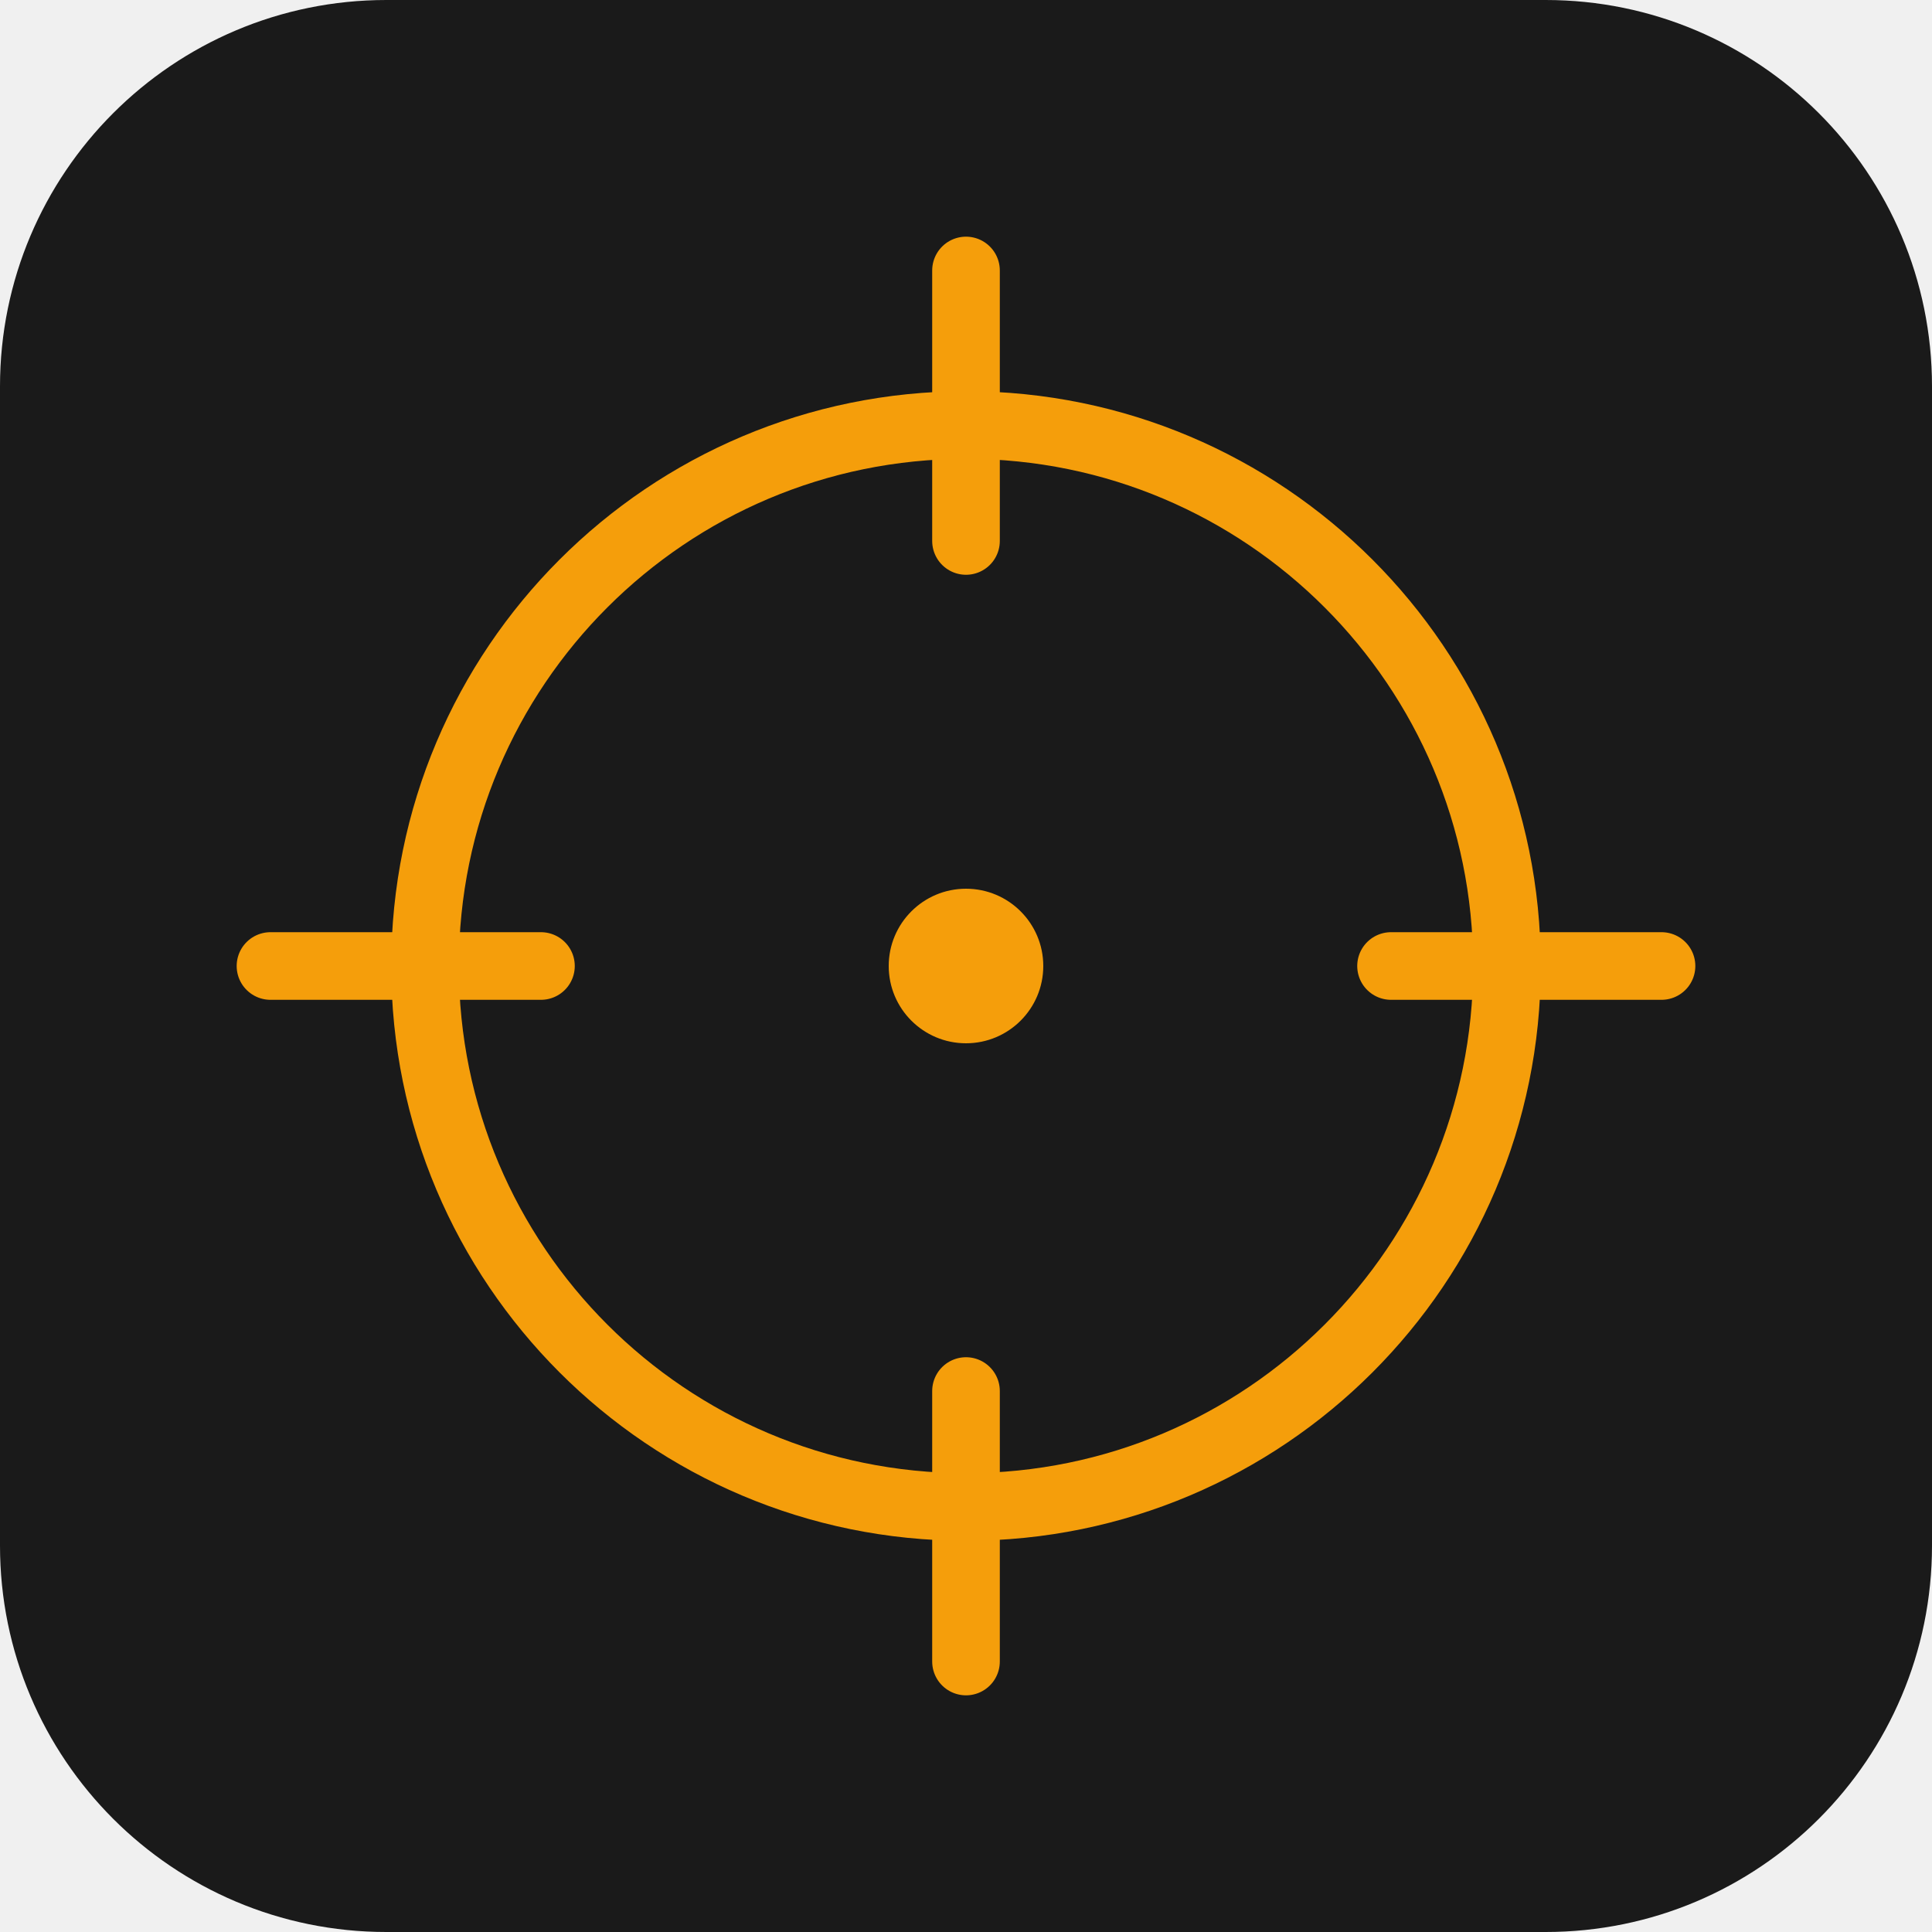
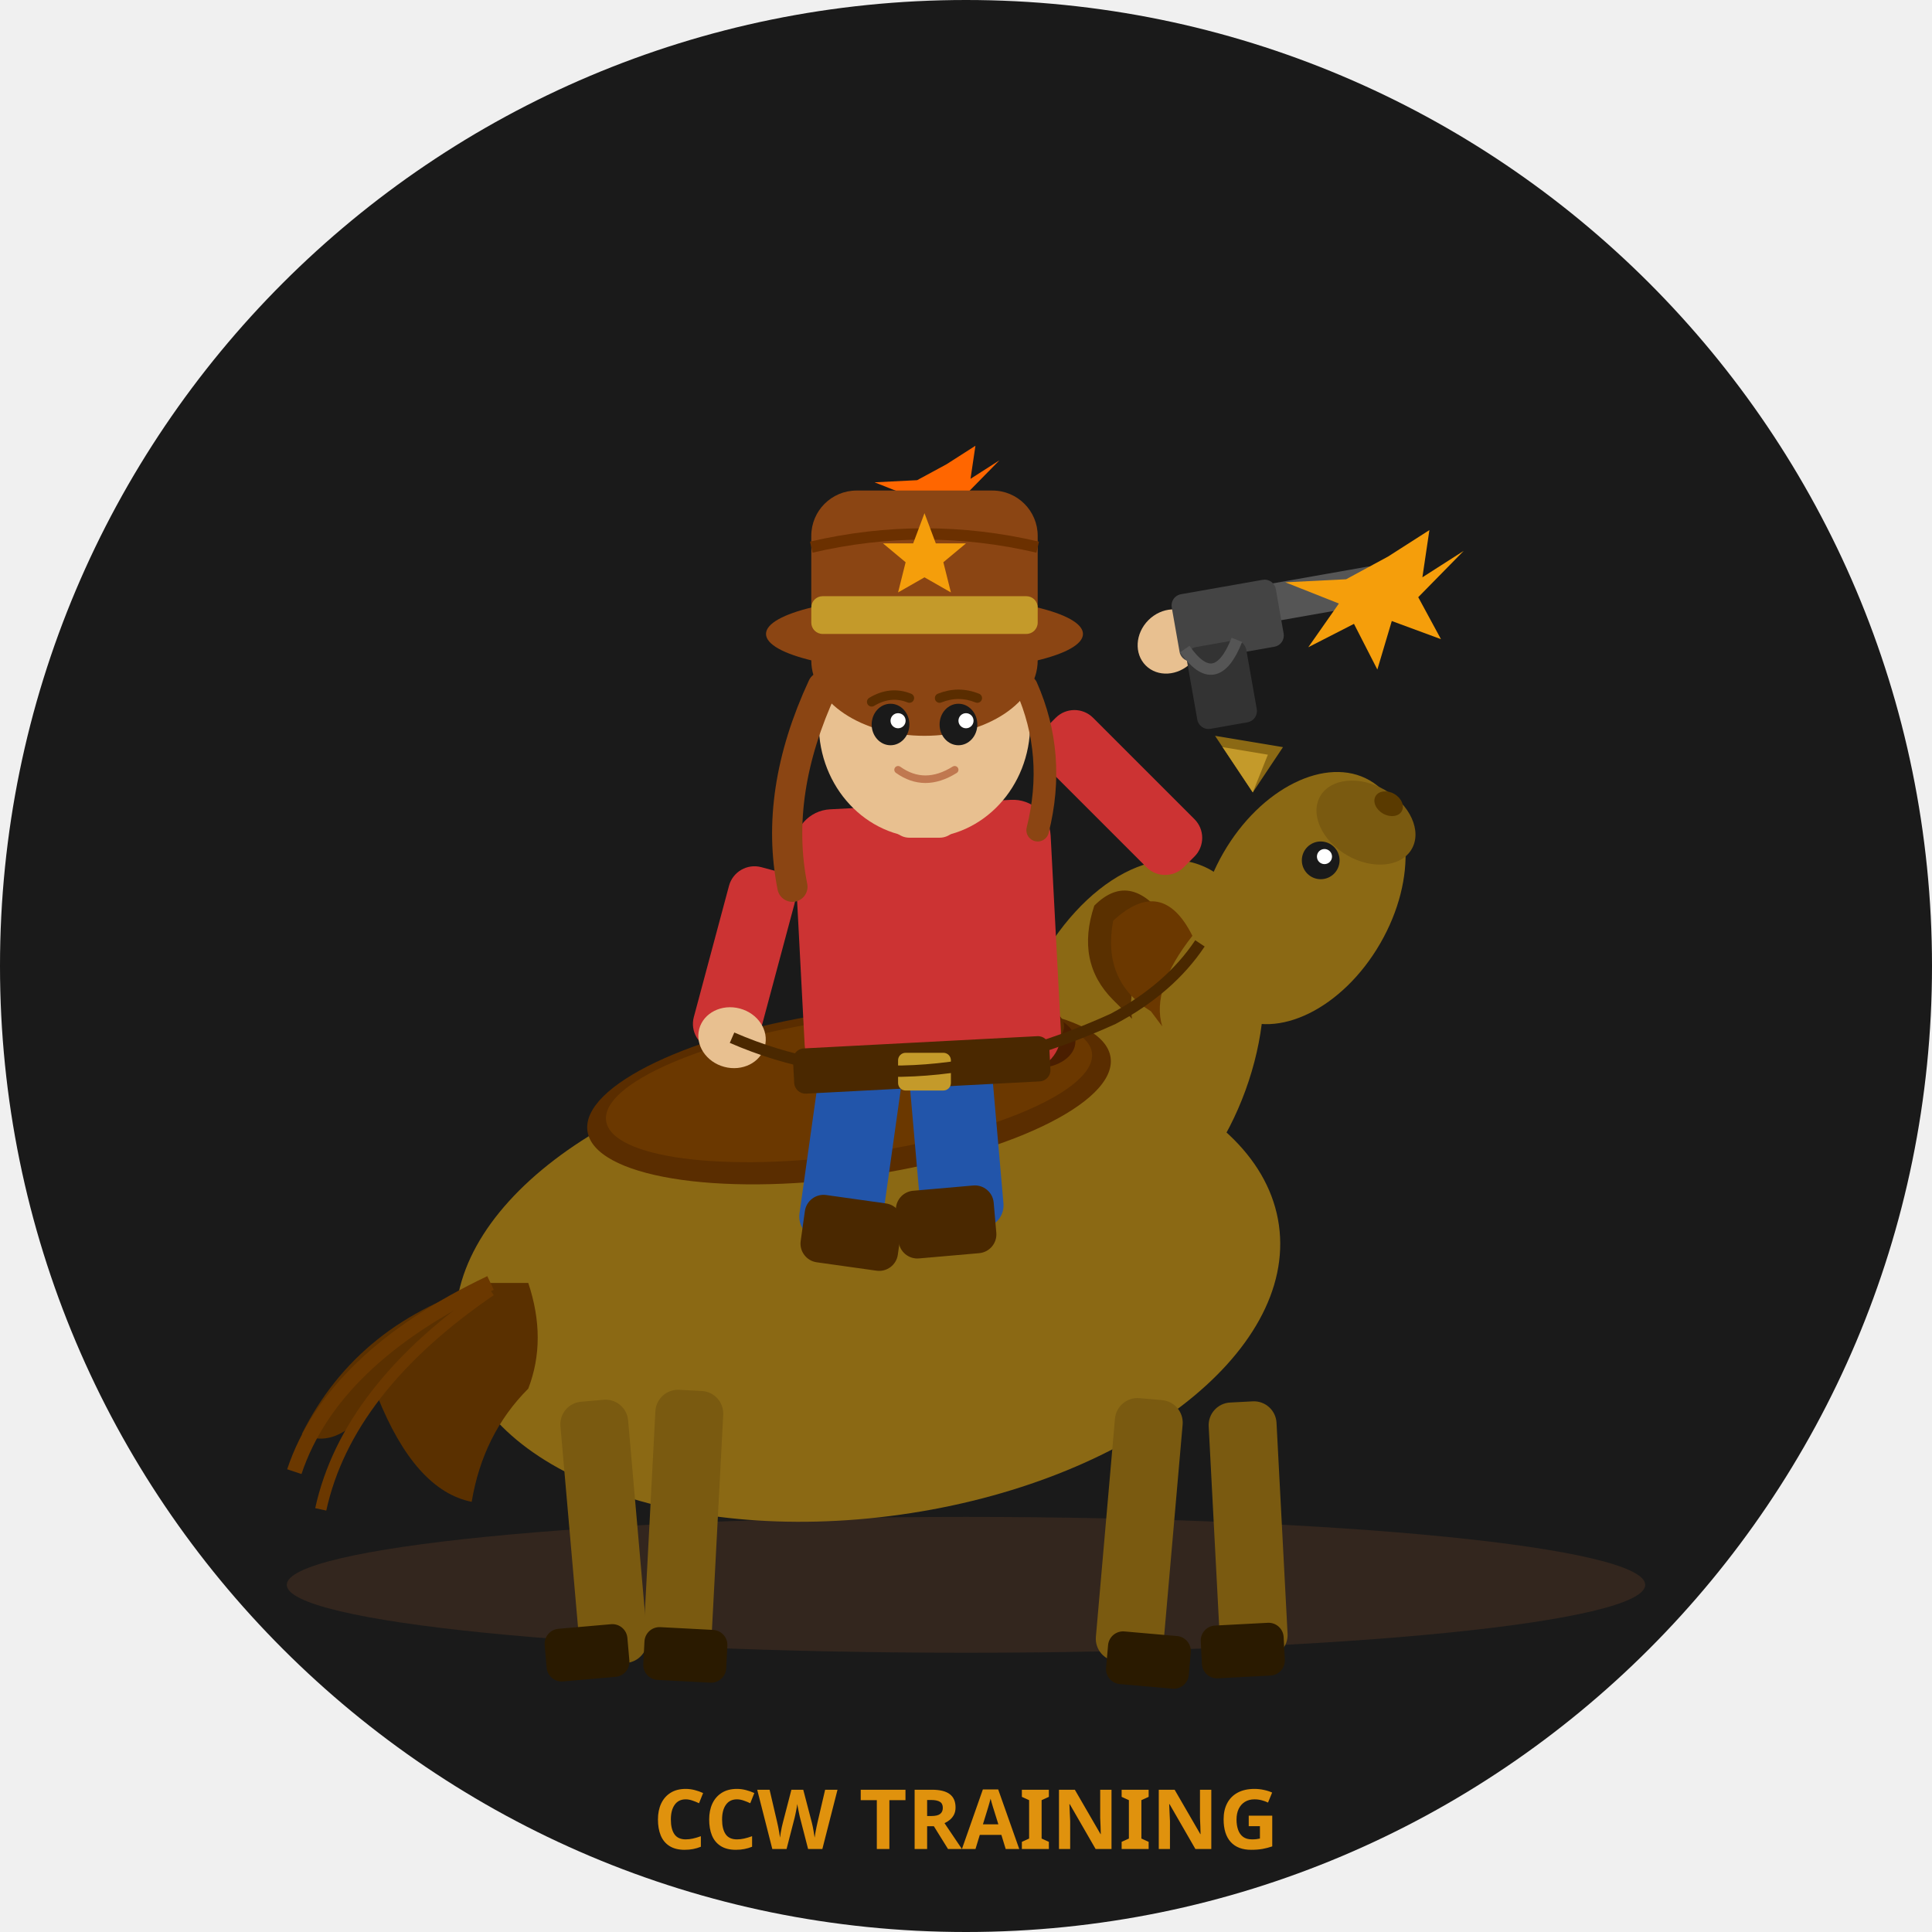
- <svg xmlns="http://www.w3.org/2000/svg" viewBox="0 0 100 100" width="512" height="512">
-   <rect width="100" height="100" rx="20" fill="#1a1a1a" />
-   <circle cx="50" cy="50" r="28" stroke="#f59e0b" stroke-width="3.5" fill="none" />
-   <line x1="50" y1="14" x2="50" y2="28" stroke="#f59e0b" stroke-width="3.5" stroke-linecap="round" />
-   <line x1="50" y1="72" x2="50" y2="86" stroke="#f59e0b" stroke-width="3.5" stroke-linecap="round" />
-   <line x1="14" y1="50" x2="28" y2="50" stroke="#f59e0b" stroke-width="3.5" stroke-linecap="round" />
-   <line x1="72" y1="50" x2="86" y2="50" stroke="#f59e0b" stroke-width="3.5" stroke-linecap="round" />
-   <circle cx="50" cy="50" r="4" fill="#f59e0b" />
+ <svg xmlns="http://www.w3.org/2000/svg" viewBox="0 0 512 512">
+   <circle cx="256" cy="256" r="256" fill="#1a1a1a" />
+   <ellipse cx="256" cy="420" rx="180" ry="18" fill="#3d2b1f" opacity="0.7" />
+   <ellipse cx="230" cy="340" rx="110" ry="62" fill="#8B6914" transform="rotate(-8,230,340)" />
+   <ellipse cx="300" cy="278" rx="32" ry="52" fill="#8B6914" transform="rotate(20,300,278)" />
+   <ellipse cx="345" cy="238" rx="24" ry="36" fill="#8B6914" transform="rotate(30,345,238)" />
+   <ellipse cx="362" cy="218" rx="14" ry="10" fill="#7a5a10" transform="rotate(30,362,218)" />
+   <circle cx="350" cy="228" r="5" fill="#1a1a1a" />
+   <circle cx="351" cy="227" r="2" fill="#fff" />
+   <ellipse cx="368" cy="213" rx="4" ry="3" fill="#5a3a00" transform="rotate(30,368,213)" />
+   <polygon points="332,210 322,195 340,198" fill="#8B6914" />
+   <polygon points="332,210 324,198 336,200" fill="#c49a2a" />
+   <path d="M295,265 Q285,255 290,240 Q300,230 310,245 Q298,258 300,270" fill="#5a3000" />
+   <path d="M305,268 Q292,260 295,244 Q308,232 316,248 Q305,262 308,272" fill="#6b3800" />
+   <rect x="296" y="370" width="18" height="70" rx="6" fill="#7a5a10" transform="rotate(5,296,370)" />
+   <rect x="320" y="372" width="18" height="68" rx="6" fill="#7a5a10" transform="rotate(-3,320,372)" />
+   <rect x="294" y="432" width="22" height="14" rx="4" fill="#2a1a00" transform="rotate(5,294,432)" />
+   <rect x="318" y="431" width="22" height="14" rx="4" fill="#2a1a00" transform="rotate(-3,318,431)" />
+   <rect x="148" y="372" width="18" height="70" rx="6" fill="#7a5a10" transform="rotate(-5,148,372)" />
+   <rect x="174" y="368" width="18" height="72" rx="6" fill="#7a5a10" transform="rotate(3,174,368)" />
+   <rect x="144" y="432" width="22" height="14" rx="4" fill="#2a1a00" transform="rotate(-5,144,432)" />
+   <rect x="171" y="431" width="22" height="14" rx="4" fill="#2a1a00" transform="rotate(3,171,431)" />
+   <path d="M130,340 Q95,350 80,380 Q90,385 100,370 Q110,395 125,398 Q128,380 140,368 Q145,355 140,340Z" fill="#5a3000" />
+   <path d="M130,340 Q88,360 78,390" stroke="#6b3800" stroke-width="4" fill="none" />
+   <path d="M130,342 Q92,368 85,400" stroke="#6b3800" stroke-width="3" fill="none" />
+   <ellipse cx="225" cy="290" rx="70" ry="22" fill="#5a2d00" transform="rotate(-8,225,290)" />
+   <ellipse cx="225" cy="288" rx="65" ry="18" fill="#6b3800" transform="rotate(-8,225,288)" />
+   <ellipse cx="275" cy="276" rx="10" ry="7" fill="#4a1e00" />
+   <ellipse cx="275" cy="272" rx="7" ry="5" fill="#5a2d00" />
+   <rect x="218" y="278" width="22" height="50" rx="6" fill="#2255aa" transform="rotate(8,218,278)" />
+   <rect x="240" y="275" width="22" height="52" rx="6" fill="#2255aa" transform="rotate(-5,240,275)" />
+   <rect x="214" y="316" width="26" height="18" rx="5" fill="#4a2800" transform="rotate(8,214,316)" />
+   <rect x="237" y="316" width="26" height="18" rx="5" fill="#4a2800" transform="rotate(-5,237,316)" />
+   <rect x="210" y="215" width="68" height="72" rx="10" fill="#cc3333" transform="rotate(-3,210,215)" />
+   <rect x="210" y="278" width="68" height="12" rx="3" fill="#4a2800" transform="rotate(-3,210,278)" />
+   <rect x="238" y="279" width="14" height="10" rx="2" fill="#c49a2a" />
+   <rect x="195" y="228" width="18" height="50" rx="7" fill="#cc3333" transform="rotate(15,195,228)" />
+   <ellipse cx="194" cy="275" rx="9" ry="8" fill="#e8c090" transform="rotate(15,194,275)" />
+   <path d="M194,275 Q240,295 295,270 Q310,262 318,250" stroke="#4a2800" stroke-width="3" fill="none" />
+   <rect x="272" y="198" width="18" height="52" rx="7" fill="#cc3333" transform="rotate(-45,272,198)" />
+   <ellipse cx="310" cy="170" rx="9" ry="8" fill="#e8c090" transform="rotate(-45,310,170)" />
+   <rect x="318" y="158" width="48" height="10" rx="3" fill="#555" transform="rotate(-10,318,158)" />
+   <rect x="310" y="158" width="28" height="18" rx="3" fill="#444" transform="rotate(-10,310,158)" />
+   <rect x="314" y="172" width="16" height="22" rx="3" fill="#333" transform="rotate(-10,314,172)" />
+   <path d="M314,172 Q320,185 328,172" stroke="#555" stroke-width="3" fill="none" transform="rotate(-10,314,172)" />
+   <polygon points="370,148 382,143 378,155 390,150 376,160 380,172 368,165 362,177 358,164 345,168 355,158 342,150 358,152" fill="#f59e0b" transform="rotate(-10,366,160)" />
+   <polygon points="370,148 382,143 378,155 390,150 376,160 380,172 368,165 362,177 358,164 345,168 355,158 342,150 358,152" fill="#ff6600" transform="rotate(-10,366,160) scale(0.7)" style="transform-origin:366px 160px" />
+   <rect x="236" y="200" width="18" height="22" rx="5" fill="#e8c090" />
+   <ellipse cx="245" cy="192" rx="28" ry="30" fill="#e8c090" />
+   <ellipse cx="245" cy="175" rx="30" ry="20" fill="#8B4513" />
+   <path d="M218,182 Q205,210 210,235" stroke="#8B4513" stroke-width="8" fill="none" stroke-linecap="round" />
+   <path d="M272,182 Q280,200 275,220" stroke="#8B4513" stroke-width="6" fill="none" stroke-linecap="round" />
+   <ellipse cx="236" cy="192" rx="5" ry="5.5" fill="#1a1a1a" />
+   <ellipse cx="254" cy="192" rx="5" ry="5.5" fill="#1a1a1a" />
+   <circle cx="238" cy="191" r="2" fill="#fff" />
+   <circle cx="256" cy="191" r="2" fill="#fff" />
+   <path d="M238,204 Q245,209 253,204" stroke="#c07850" stroke-width="2" fill="none" stroke-linecap="round" />
+   <path d="M231,186 Q236,183 241,185" stroke="#5a2d00" stroke-width="2.5" fill="none" stroke-linecap="round" />
+   <path d="M249,185 Q254,183 259,185" stroke="#5a2d00" stroke-width="2.5" fill="none" stroke-linecap="round" />
+   <ellipse cx="245" cy="168" rx="42" ry="10" fill="#8B4513" />
+   <rect x="215" y="130" width="60" height="42" rx="12" fill="#8B4513" />
+   <rect x="215" y="158" width="60" height="10" rx="3" fill="#c49a2a" />
+   <path d="M215,145 Q245,138 275,145" stroke="#6b3000" stroke-width="3" fill="none" />
+   <polygon points="245,136 248,144 256,144 250,149 252,157 245,153 238,157 240,149 234,144 242,144" fill="#f59e0b" />
+   <text x="256" y="490" text-anchor="middle" font-family="sans-serif" font-size="22" font-weight="bold" fill="#f59e0b" opacity="0.9">CCW TRAINING</text>
</svg>
